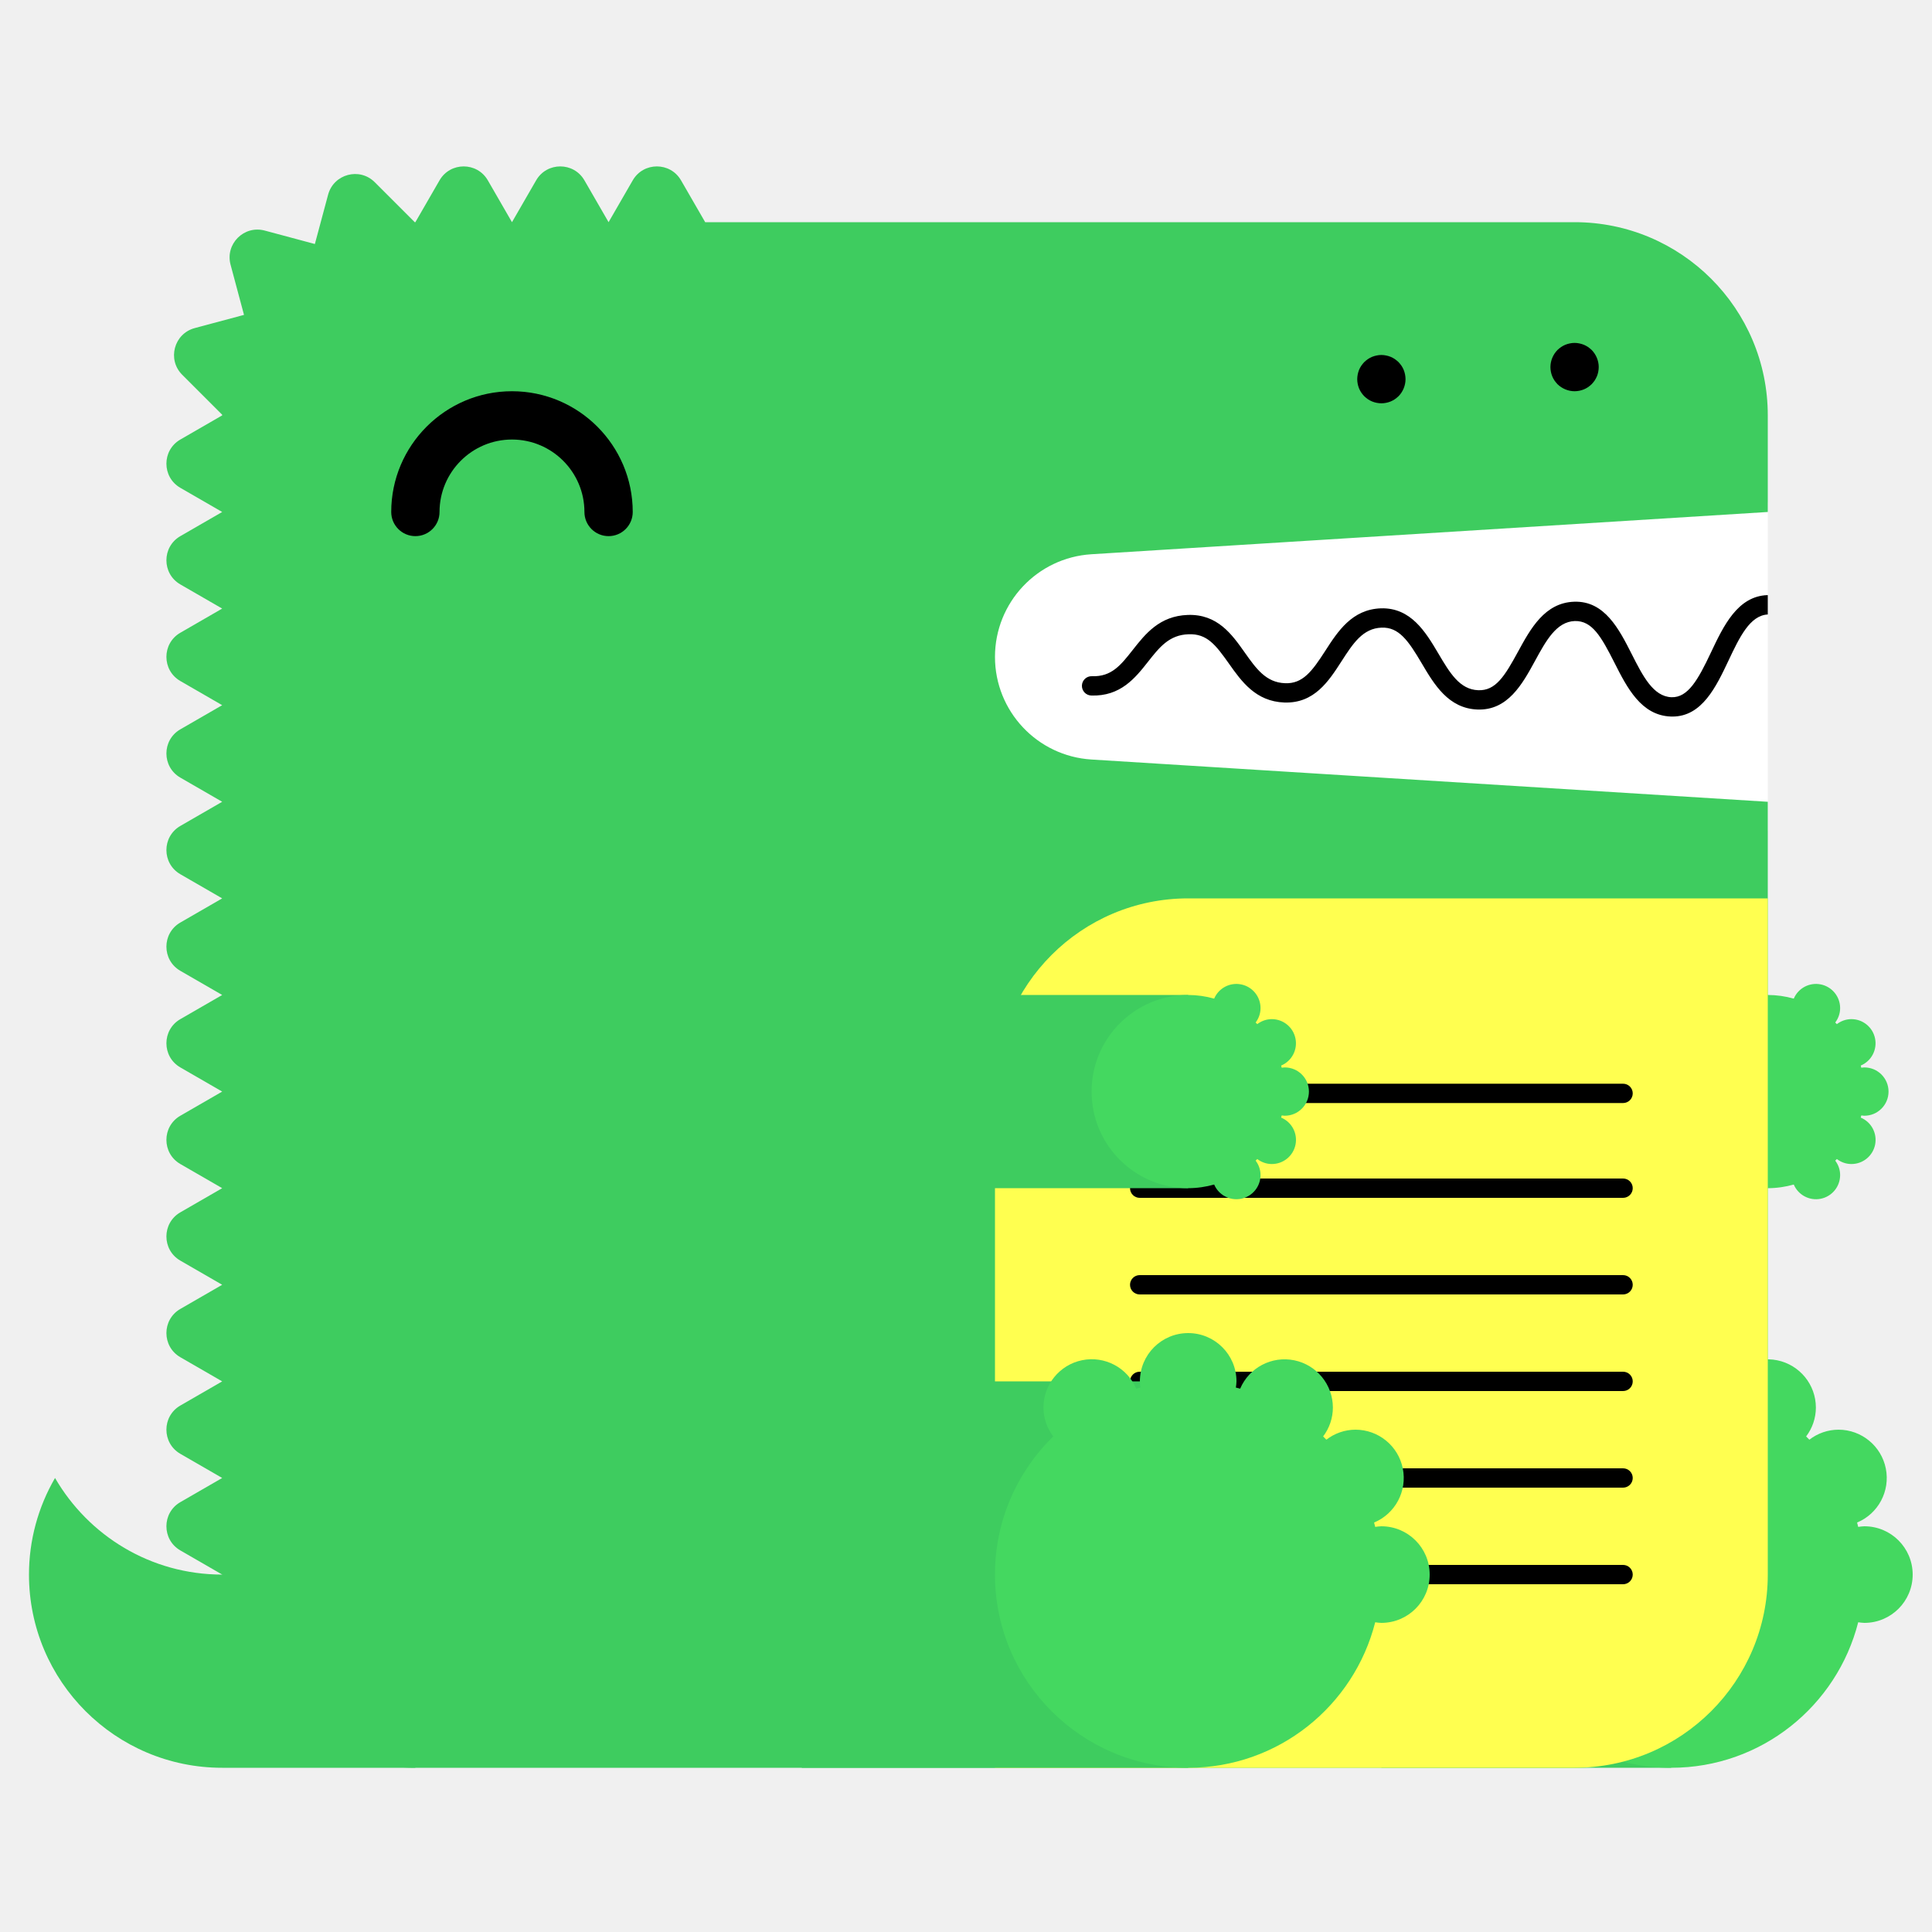
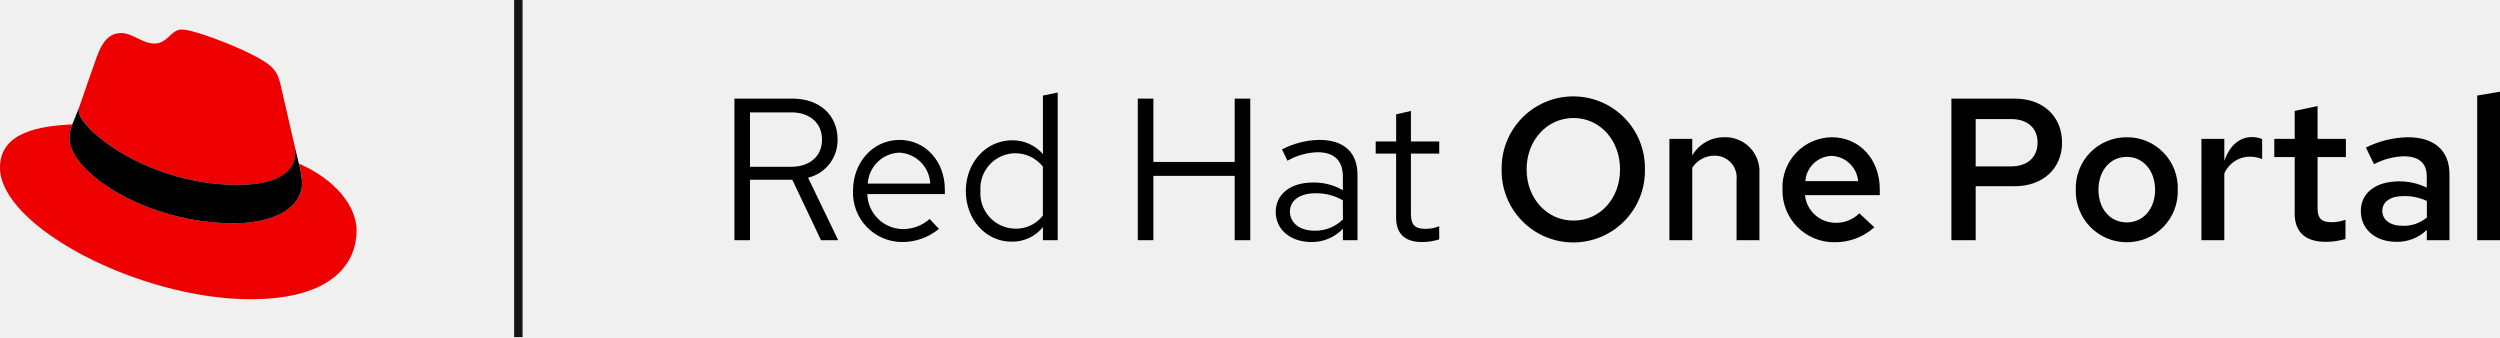
- <svg xmlns="http://www.w3.org/2000/svg" width="200" height="200" viewBox="0 0 200 200">
-   <g fill="none" fill-rule="evenodd">
-     <path fill="#FFF" d="M99 52h84v34H99z" />
-     <path d="M23 163c-7.398 0-13.843-4.027-17.303-10A19.886 19.886 0 0 0 3 163c0 11.046 8.954 20 20 20h20v-20H23z" fill="#3ECC5F" />
-     <path d="M112.98 57.376L183 53V43c0-11.046-8.954-20-20-20H73l-2.5-4.33c-1.112-1.925-3.889-1.925-5 0L63 23l-2.5-4.33c-1.111-1.925-3.889-1.925-5 0L53 23l-2.5-4.33c-1.111-1.925-3.889-1.925-5 0L43 23c-.022 0-.042.003-.065.003l-4.142-4.141c-1.57-1.571-4.252-.853-4.828 1.294l-1.369 5.104-5.192-1.392c-2.148-.575-4.111 1.389-3.535 3.536l1.39 5.193-5.102 1.367c-2.148.576-2.867 3.259-1.296 4.83l4.142 4.142c0 .021-.003.042-.003.064l-4.33 2.5c-1.925 1.111-1.925 3.889 0 5L23 53l-4.33 2.5c-1.925 1.111-1.925 3.889 0 5L23 63l-4.33 2.5c-1.925 1.111-1.925 3.889 0 5L23 73l-4.33 2.5c-1.925 1.111-1.925 3.889 0 5L23 83l-4.33 2.5c-1.925 1.111-1.925 3.889 0 5L23 93l-4.33 2.5c-1.925 1.111-1.925 3.889 0 5L23 103l-4.33 2.5c-1.925 1.111-1.925 3.889 0 5L23 113l-4.33 2.5c-1.925 1.111-1.925 3.889 0 5L23 123l-4.33 2.5c-1.925 1.111-1.925 3.889 0 5L23 133l-4.33 2.5c-1.925 1.111-1.925 3.889 0 5L23 143l-4.33 2.5c-1.925 1.111-1.925 3.889 0 5L23 153l-4.33 2.5c-1.925 1.111-1.925 3.889 0 5L23 163c0 11.046 8.954 20 20 20h120c11.046 0 20-8.954 20-20V83l-70.02-4.376A10.645 10.645 0 0 1 103 68c0-5.621 4.37-10.273 9.98-10.624" fill="#3ECC5F" />
-     <path fill="#3ECC5F" d="M143 183h30v-40h-30z" />
-     <path d="M193 158c-.219 0-.428.037-.639.064-.038-.15-.074-.301-.116-.451A5 5 0 0 0 190.32 148a4.96 4.96 0 0 0-3.016 1.036 26.531 26.531 0 0 0-.335-.336 4.955 4.955 0 0 0 1.011-2.987 5 5 0 0 0-9.599-1.959c-.148-.042-.297-.077-.445-.115.027-.211.064-.42.064-.639a5 5 0 0 0-5-5 5 5 0 0 0-5 5c0 .219.037.428.064.639-.148.038-.297.073-.445.115a4.998 4.998 0 0 0-9.599 1.959c0 1.125.384 2.151 1.011 2.987-3.717 3.632-6.031 8.693-6.031 14.3 0 11.046 8.954 20 20 20 9.339 0 17.16-6.41 19.361-15.064.211.027.42.064.639.064a5 5 0 0 0 5-5 5 5 0 0 0-5-5" fill="#44D860" />
-     <path fill="#3ECC5F" d="M153 123h30v-20h-30z" />
-     <path d="M193 115.5a2.5 2.5 0 1 0 0-5c-.109 0-.214.019-.319.032-.02-.075-.037-.15-.058-.225a2.501 2.501 0 0 0-.963-4.807c-.569 0-1.088.197-1.508.518a6.653 6.653 0 0 0-.168-.168c.314-.417.506-.931.506-1.494a2.5 2.5 0 0 0-4.8-.979A9.987 9.987 0 0 0 183 103c-5.522 0-10 4.478-10 10s4.478 10 10 10c.934 0 1.833-.138 2.69-.377a2.5 2.5 0 0 0 4.8-.979c0-.563-.192-1.077-.506-1.494.057-.055.113-.111.168-.168.42.321.939.518 1.508.518a2.5 2.5 0 0 0 .963-4.807c.021-.074.038-.15.058-.225.105.013.21.032.319.032" fill="#44D860" />
-     <path d="M63 55.5a2.5 2.5 0 0 1-2.5-2.5c0-4.136-3.364-7.5-7.5-7.5s-7.5 3.364-7.5 7.5a2.5 2.5 0 1 1-5 0c0-6.893 5.607-12.5 12.5-12.5S65.5 46.107 65.5 53a2.5 2.5 0 0 1-2.5 2.5" fill="#000" />
-     <path d="M103 183h60c11.046 0 20-8.954 20-20V93h-60c-11.046 0-20 8.954-20 20v70z" fill="#FFFF50" />
-     <path d="M168.02 124h-50.04a1 1 0 1 1 0-2h50.04a1 1 0 1 1 0 2m0 20h-50.04a1 1 0 1 1 0-2h50.04a1 1 0 1 1 0 2m0 20h-50.04a1 1 0 1 1 0-2h50.04a1 1 0 1 1 0 2m0-49.814h-50.04a1 1 0 1 1 0-2h50.04a1 1 0 1 1 0 2m0 19.814h-50.04a1 1 0 1 1 0-2h50.04a1 1 0 1 1 0 2m0 20h-50.04a1 1 0 1 1 0-2h50.04a1 1 0 1 1 0 2M183 61.611c-.012 0-.022-.006-.034-.005-3.09.105-4.552 3.196-5.842 5.923-1.346 2.85-2.387 4.703-4.093 4.647-1.889-.068-2.969-2.202-4.113-4.46-1.314-2.594-2.814-5.536-5.963-5.426-3.046.104-4.513 2.794-5.807 5.167-1.377 2.528-2.314 4.065-4.121 3.994-1.927-.07-2.951-1.805-4.136-3.813-1.321-2.236-2.848-4.75-5.936-4.664-2.994.103-4.465 2.385-5.763 4.4-1.373 2.13-2.335 3.428-4.165 3.351-1.973-.07-2.992-1.51-4.171-3.177-1.324-1.873-2.816-3.993-5.895-3.89-2.928.1-4.399 1.97-5.696 3.618-1.232 1.564-2.194 2.802-4.229 2.724a1 1 0 0 0-.072 2c3.017.101 4.545-1.8 5.872-3.487 1.177-1.496 2.193-2.787 4.193-2.855 1.926-.082 2.829 1.115 4.195 3.045 1.297 1.834 2.769 3.914 5.731 4.021 3.103.104 4.596-2.215 5.918-4.267 1.182-1.834 2.202-3.417 4.15-3.484 1.793-.067 2.769 1.35 4.145 3.681 1.297 2.197 2.766 4.686 5.787 4.796 3.125.108 4.634-2.62 5.949-5.035 1.139-2.088 2.214-4.06 4.119-4.126 1.793-.042 2.728 1.595 4.111 4.33 1.292 2.553 2.757 5.445 5.825 5.556l.169.003c3.064 0 4.518-3.075 5.805-5.794 1.139-2.41 2.217-4.68 4.067-4.773v-2z" fill="#000" />
-     <path fill="#3ECC5F" d="M83 183h40v-40H83z" />
-     <path d="M143 158c-.219 0-.428.037-.639.064-.038-.15-.074-.301-.116-.451A5 5 0 0 0 140.32 148a4.96 4.96 0 0 0-3.016 1.036 26.531 26.531 0 0 0-.335-.336 4.955 4.955 0 0 0 1.011-2.987 5 5 0 0 0-9.599-1.959c-.148-.042-.297-.077-.445-.115.027-.211.064-.42.064-.639a5 5 0 0 0-5-5 5 5 0 0 0-5 5c0 .219.037.428.064.639-.148.038-.297.073-.445.115a4.998 4.998 0 0 0-9.599 1.959c0 1.125.384 2.151 1.011 2.987-3.717 3.632-6.031 8.693-6.031 14.3 0 11.046 8.954 20 20 20 9.339 0 17.16-6.41 19.361-15.064.211.027.42.064.639.064a5 5 0 0 0 5-5 5 5 0 0 0-5-5" fill="#44D860" />
-     <path fill="#3ECC5F" d="M83 123h40v-20H83z" />
-     <path d="M133 115.5a2.5 2.5 0 1 0 0-5c-.109 0-.214.019-.319.032-.02-.075-.037-.15-.058-.225a2.501 2.501 0 0 0-.963-4.807c-.569 0-1.088.197-1.508.518a6.653 6.653 0 0 0-.168-.168c.314-.417.506-.931.506-1.494a2.5 2.5 0 0 0-4.8-.979A9.987 9.987 0 0 0 123 103c-5.522 0-10 4.478-10 10s4.478 10 10 10c.934 0 1.833-.138 2.69-.377a2.5 2.5 0 0 0 4.8-.979c0-.563-.192-1.077-.506-1.494.057-.055.113-.111.168-.168.42.321.939.518 1.508.518a2.5 2.5 0 0 0 .963-4.807c.021-.074.038-.15.058-.225.105.013.21.032.319.032" fill="#44D860" />
-     <path d="M143 41.75c-.16 0-.33-.02-.49-.05a2.52 2.52 0 0 1-.47-.14c-.15-.06-.29-.14-.431-.23-.13-.09-.259-.2-.38-.31-.109-.12-.219-.24-.309-.38s-.17-.28-.231-.43a2.619 2.619 0 0 1-.189-.96c0-.16.02-.33.05-.49.03-.16.08-.31.139-.47.061-.15.141-.29.231-.43.09-.13.2-.26.309-.38.121-.11.25-.22.38-.31.141-.09.281-.17.431-.23.149-.06.31-.11.47-.14.32-.07.65-.07.98 0 .159.03.32.08.47.14.149.06.29.14.43.23.13.09.259.2.38.31.11.12.22.25.31.38.09.14.17.28.23.43.06.16.11.31.14.47.029.16.05.33.05.49 0 .66-.271 1.31-.73 1.77-.121.11-.25.22-.38.31-.14.09-.281.17-.43.23a2.565 2.565 0 0 1-.96.19m20-1.25c-.66 0-1.3-.27-1.771-.73a3.802 3.802 0 0 1-.309-.38c-.09-.14-.17-.28-.231-.43a2.619 2.619 0 0 1-.189-.96c0-.66.27-1.3.729-1.77.121-.11.25-.22.38-.31.141-.09.281-.17.431-.23.149-.06.31-.11.47-.14.32-.07.66-.07.98 0 .159.03.32.08.47.14.149.06.29.14.43.23.13.09.259.2.38.31.459.47.73 1.11.73 1.77 0 .16-.021.33-.05.49-.03.16-.08.32-.14.47-.07.15-.14.29-.23.43-.09.13-.2.26-.31.38-.121.11-.25.22-.38.31-.14.09-.281.17-.43.23a2.565 2.565 0 0 1-.96.19" fill="#000" />
+ <svg xmlns="http://www.w3.org/2000/svg" width="296.608" height="40" viewBox="0 0 296.608 40">
+   <defs>
+     <style>.a{fill:#e00;}.b{fill:none;stroke:#151515;}</style>
+   </defs>
+   <g transform="translate(-30 -765.5)">
+     <g transform="translate(30 769)">
+       <path class="a" d="M28.723,18.942c2.781,0,6.8-.573,6.8-3.88a3.11,3.11,0,0,0-.069-.76L33.8,7.111c-.382-1.582-.718-2.3-3.5-3.689C28.149,2.32,23.453.5,22.063.5c-1.294,0-1.669,1.667-3.212,1.667-1.485,0-2.587-1.244-3.977-1.244-1.334,0-2.2.909-2.874,2.778,0,0-1.869,5.271-2.109,6.036a1.429,1.429,0,0,0-.049.431c0,2.049,8.069,8.767,18.88,8.767M35.954,16.4a11.055,11.055,0,0,1,.385,2.251c0,3.111-3.5,4.838-8.1,4.838-10.394.007-19.5-6.082-19.5-10.107a4.1,4.1,0,0,1,.336-1.629C5.339,11.944.5,12.611.5,16.882c0,7,16.58,15.618,29.708,15.618,10.065,0,12.6-4.551,12.6-8.144,0-2.827-2.445-6.036-6.853-7.951" transform="translate(-0.5 -0.5)" />
+       <path d="M64.792,48.76a11.056,11.056,0,0,1,.385,2.251c0,3.111-3.5,4.838-8.1,4.838-10.394.007-19.5-6.082-19.5-10.107a4.1,4.1,0,0,1,.336-1.629l.814-2.013a1.428,1.428,0,0,0-.049.422c0,2.049,8.069,8.767,18.88,8.767,2.781,0,6.8-.573,6.8-3.88a3.11,3.11,0,0,0-.069-.76Z" transform="translate(-29.338 -32.856)" />
+     </g>
+     <line class="b" y2="40" transform="translate(91.5 765.5)" />
+     <path d="M2.136,0H3.984V-7.176H9L12.408,0h2.04L10.872-7.416a4.572,4.572,0,0,0,3.5-4.536c0-2.9-2.136-4.848-5.352-4.848H2.136ZM8.88-15.168c2.208,0,3.648,1.272,3.648,3.24,0,1.944-1.44,3.216-3.648,3.216h-4.9v-6.456ZM26.4-1.344,25.3-2.52a4.786,4.786,0,0,1-3.216,1.2A4.268,4.268,0,0,1,17.9-5.472H27.1V-6c0-3.36-2.3-5.9-5.376-5.9-3.12,0-5.52,2.616-5.52,6.048A5.845,5.845,0,0,0,22.008.216,6.838,6.838,0,0,0,26.4-1.344Zm-4.7-9.048A3.868,3.868,0,0,1,25.368-6.72H17.952A3.912,3.912,0,0,1,21.7-10.392ZM38.736,0h1.752V-17.52l-1.752.36v6.936a4.77,4.77,0,0,0-3.648-1.632c-3.1,0-5.5,2.64-5.5,6.024,0,3.36,2.352,6,5.4,6A4.615,4.615,0,0,0,38.736-1.56ZM31.32-5.856a4.18,4.18,0,0,1,4.1-4.464,4.2,4.2,0,0,1,3.312,1.584v5.808a4.011,4.011,0,0,1-3.312,1.56A4.2,4.2,0,0,1,31.32-5.856ZM49.992,0H51.84V-7.632h9.648V0h1.848V-16.8H61.488v7.512H51.84V-16.8H49.992ZM70.608.216a5.028,5.028,0,0,0,3.72-1.584V0h1.728V-7.776c0-2.664-1.632-4.128-4.536-4.128A10.034,10.034,0,0,0,67.1-10.776l.648,1.344A7.733,7.733,0,0,1,71.3-10.44c1.992,0,3.024.984,3.024,2.9v1.608a6.781,6.781,0,0,0-3.576-.912c-2.64,0-4.392,1.392-4.392,3.48C66.36-1.248,68.112.216,70.608.216ZM68.04-3.408c0-1.3,1.176-2.16,2.976-2.16a6.183,6.183,0,0,1,3.312.84v2.256a4.636,4.636,0,0,1-3.36,1.344C69.216-1.128,68.04-2.04,68.04-3.408Zm12.6.768C80.64-.768,81.7.216,83.712.216A6.578,6.578,0,0,0,85.752-.1v-1.56a4.206,4.206,0,0,1-1.656.312c-1.224,0-1.7-.5-1.7-1.752v-7.176h3.36v-1.44h-3.36v-3.624l-1.752.408v3.216H78.216v1.44H80.64ZM110.16-8.4a8.5,8.5,0,0,0-8.5-8.664,8.5,8.5,0,0,0-8.5,8.664,8.5,8.5,0,0,0,8.5,8.664A8.5,8.5,0,0,0,110.16-8.4Zm-2.952,0c0,3.456-2.376,6.072-5.52,6.072S96.12-4.944,96.12-8.4s2.424-6.1,5.568-6.1S107.208-11.856,107.208-8.4ZM113.064,0h2.712V-8.592a3.083,3.083,0,0,1,2.616-1.44,2.59,2.59,0,0,1,2.64,2.88V0h2.712V-7.92a4.046,4.046,0,0,0-4.152-4.3,4.363,4.363,0,0,0-3.816,2.16v-1.968h-2.712Zm24.312-1.536L135.6-3.192a3.906,3.906,0,0,1-2.856,1.128,3.672,3.672,0,0,1-3.6-3.288h8.88v-.672c0-3.576-2.4-6.192-5.688-6.192A5.922,5.922,0,0,0,126.48-6,6.112,6.112,0,0,0,132.6.24,6.953,6.953,0,0,0,137.376-1.536Zm-5.064-8.472a3.291,3.291,0,0,1,3.144,3h-6.264A3.23,3.23,0,0,1,132.312-10.008ZM146.52,0h2.88V-6.408h4.632c3.408,0,5.616-2.16,5.616-5.16,0-3.1-2.208-5.232-5.616-5.232H146.52Zm7.08-14.376c2.016,0,3.144,1.128,3.144,2.784,0,1.7-1.128,2.832-3.168,2.832H149.4v-5.616ZM161.28-6A6.038,6.038,0,0,0,167.328.24,6.024,6.024,0,0,0,173.376-6a6,6,0,0,0-6.048-6.216A6.018,6.018,0,0,0,161.28-6Zm6.048,3.888c-1.968,0-3.36-1.608-3.36-3.864,0-2.28,1.392-3.912,3.36-3.912,1.944,0,3.36,1.632,3.36,3.912C170.688-3.744,169.3-2.112,167.328-2.112ZM176.184,0H178.9V-7.92a3.3,3.3,0,0,1,3-1.992,3.824,3.824,0,0,1,1.488.288V-12a3.214,3.214,0,0,0-1.176-.24c-1.512,0-2.664.984-3.312,2.832v-2.616h-2.712Zm11.064-3.168c0,2.208,1.272,3.36,3.7,3.36a8.531,8.531,0,0,0,2.328-.336v-2.28a4.981,4.981,0,0,1-1.632.288c-1.224,0-1.68-.456-1.68-1.632v-6.1h3.36v-2.16h-3.36v-3.888l-2.712.576v3.312h-2.424v2.16h2.424Zm12.1,3.36a5.02,5.02,0,0,0,3.576-1.416V0h2.688V-7.848c0-2.784-1.8-4.368-4.92-4.368a11.544,11.544,0,0,0-4.992,1.224l.96,1.968a8.319,8.319,0,0,1,3.5-.936c1.848,0,2.76.816,2.76,2.4v1.32a7.431,7.431,0,0,0-3.24-.744c-2.832,0-4.584,1.368-4.584,3.528S196.824.192,199.344.192Zm-1.7-3.7c0-1.056.96-1.728,2.5-1.728a6.223,6.223,0,0,1,2.784.576v1.968a4.288,4.288,0,0,1-2.832.984C198.6-1.7,197.64-2.4,197.64-3.5Zm13.968-14.112-2.712.456V0h2.712Z" transform="translate(115 794)" />
  </g>
</svg>
